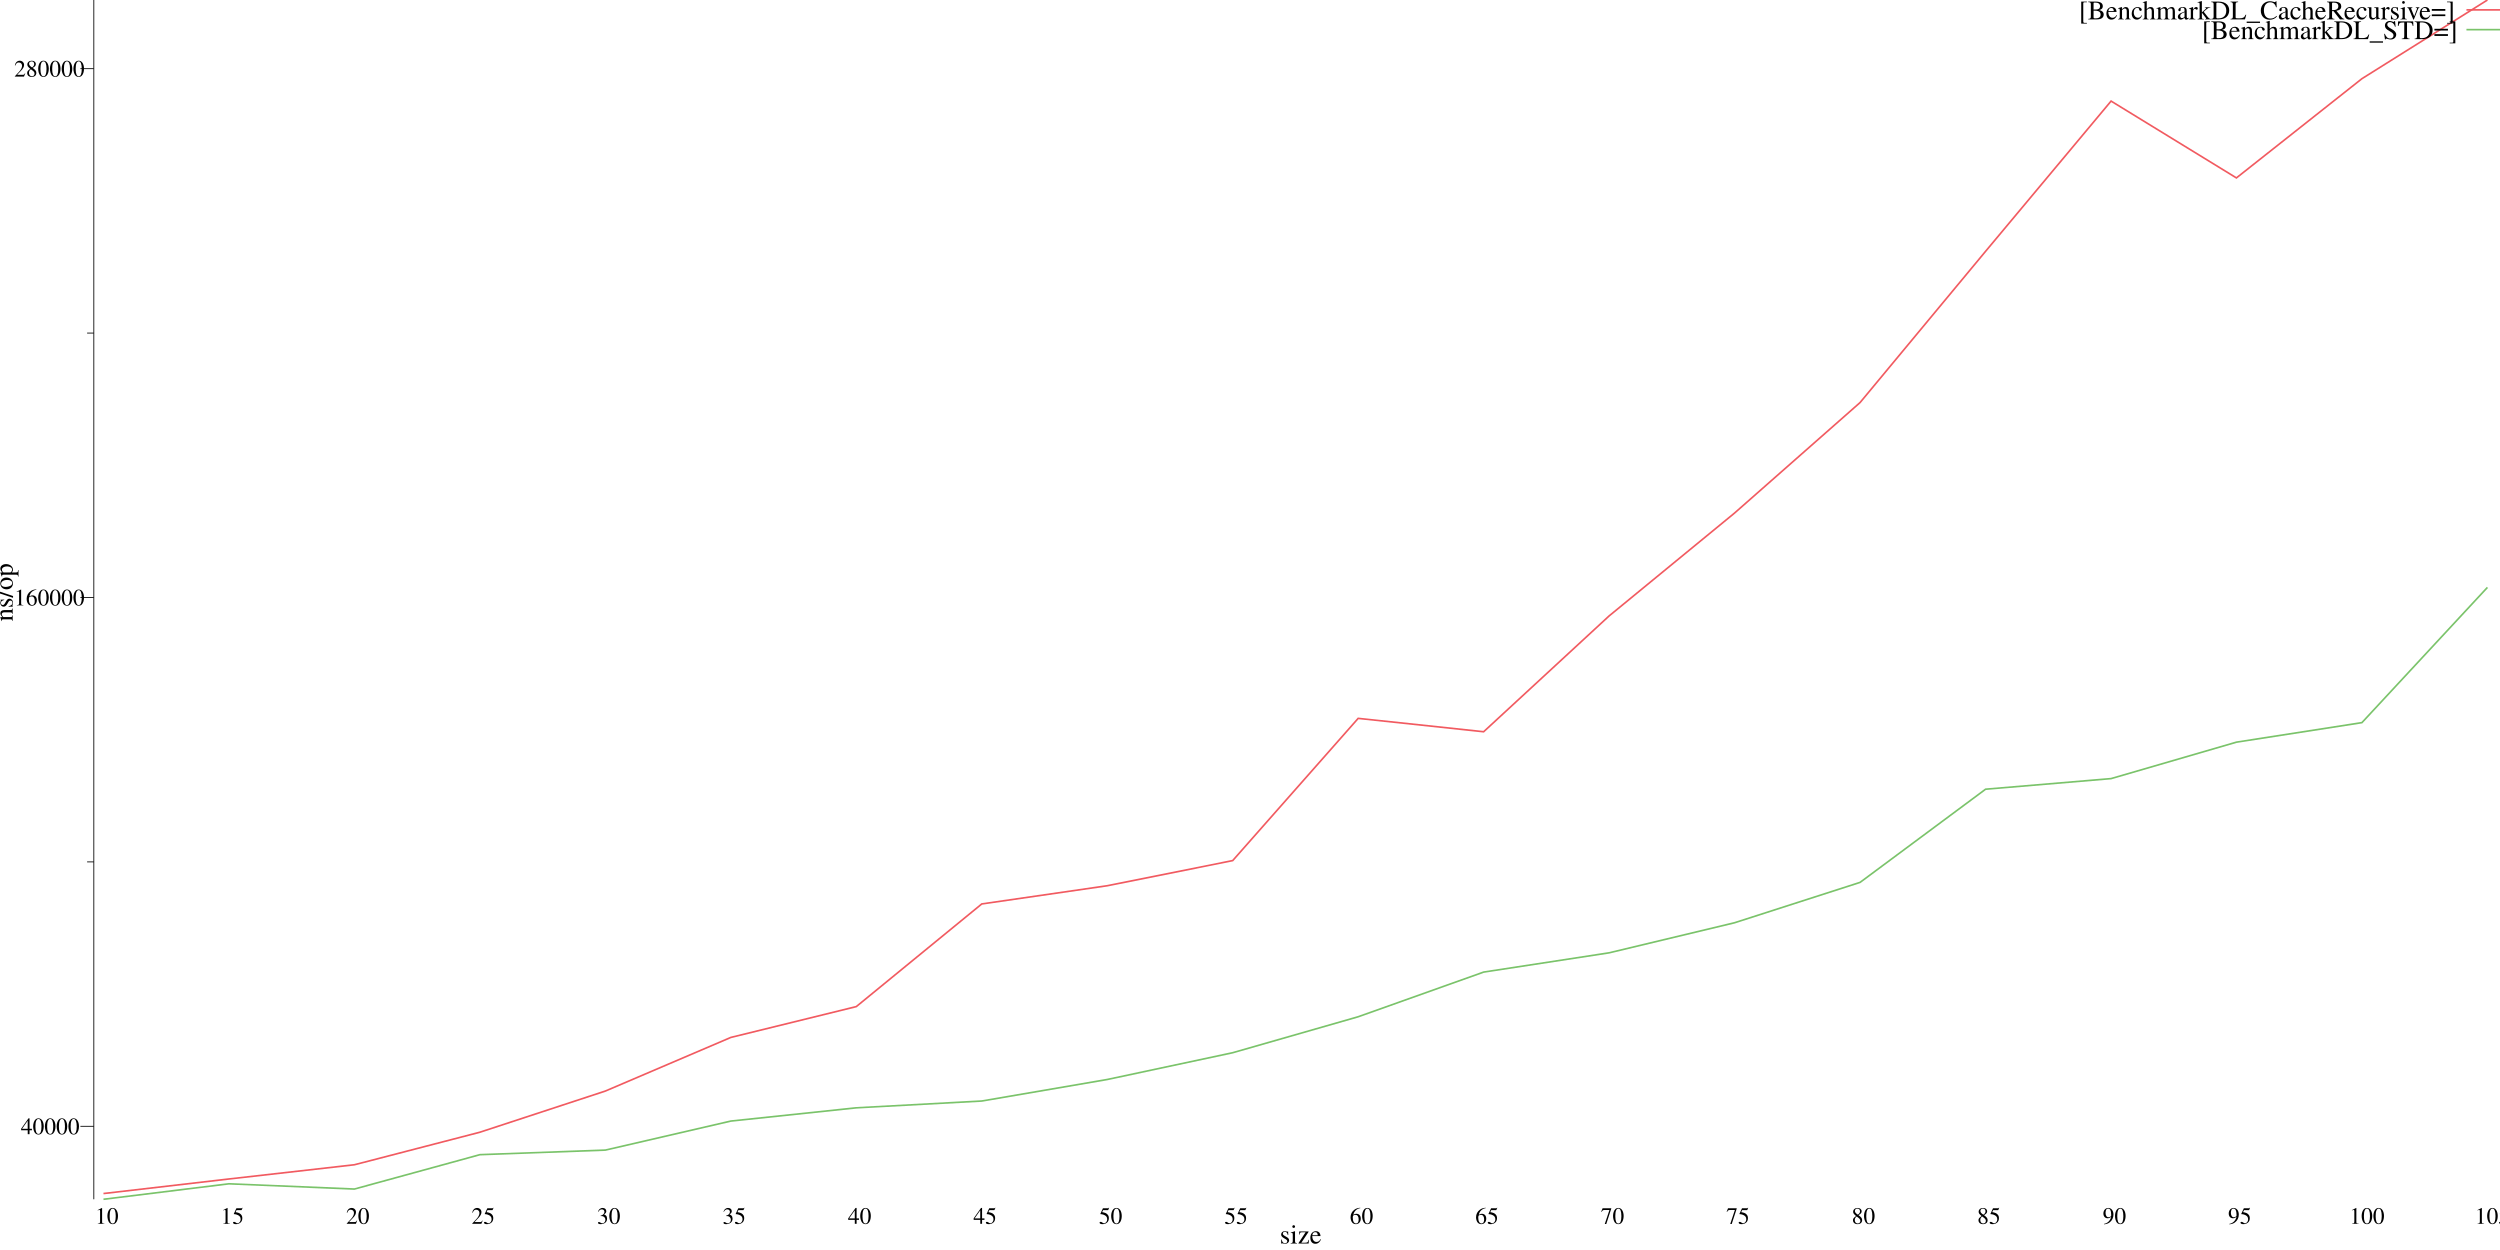
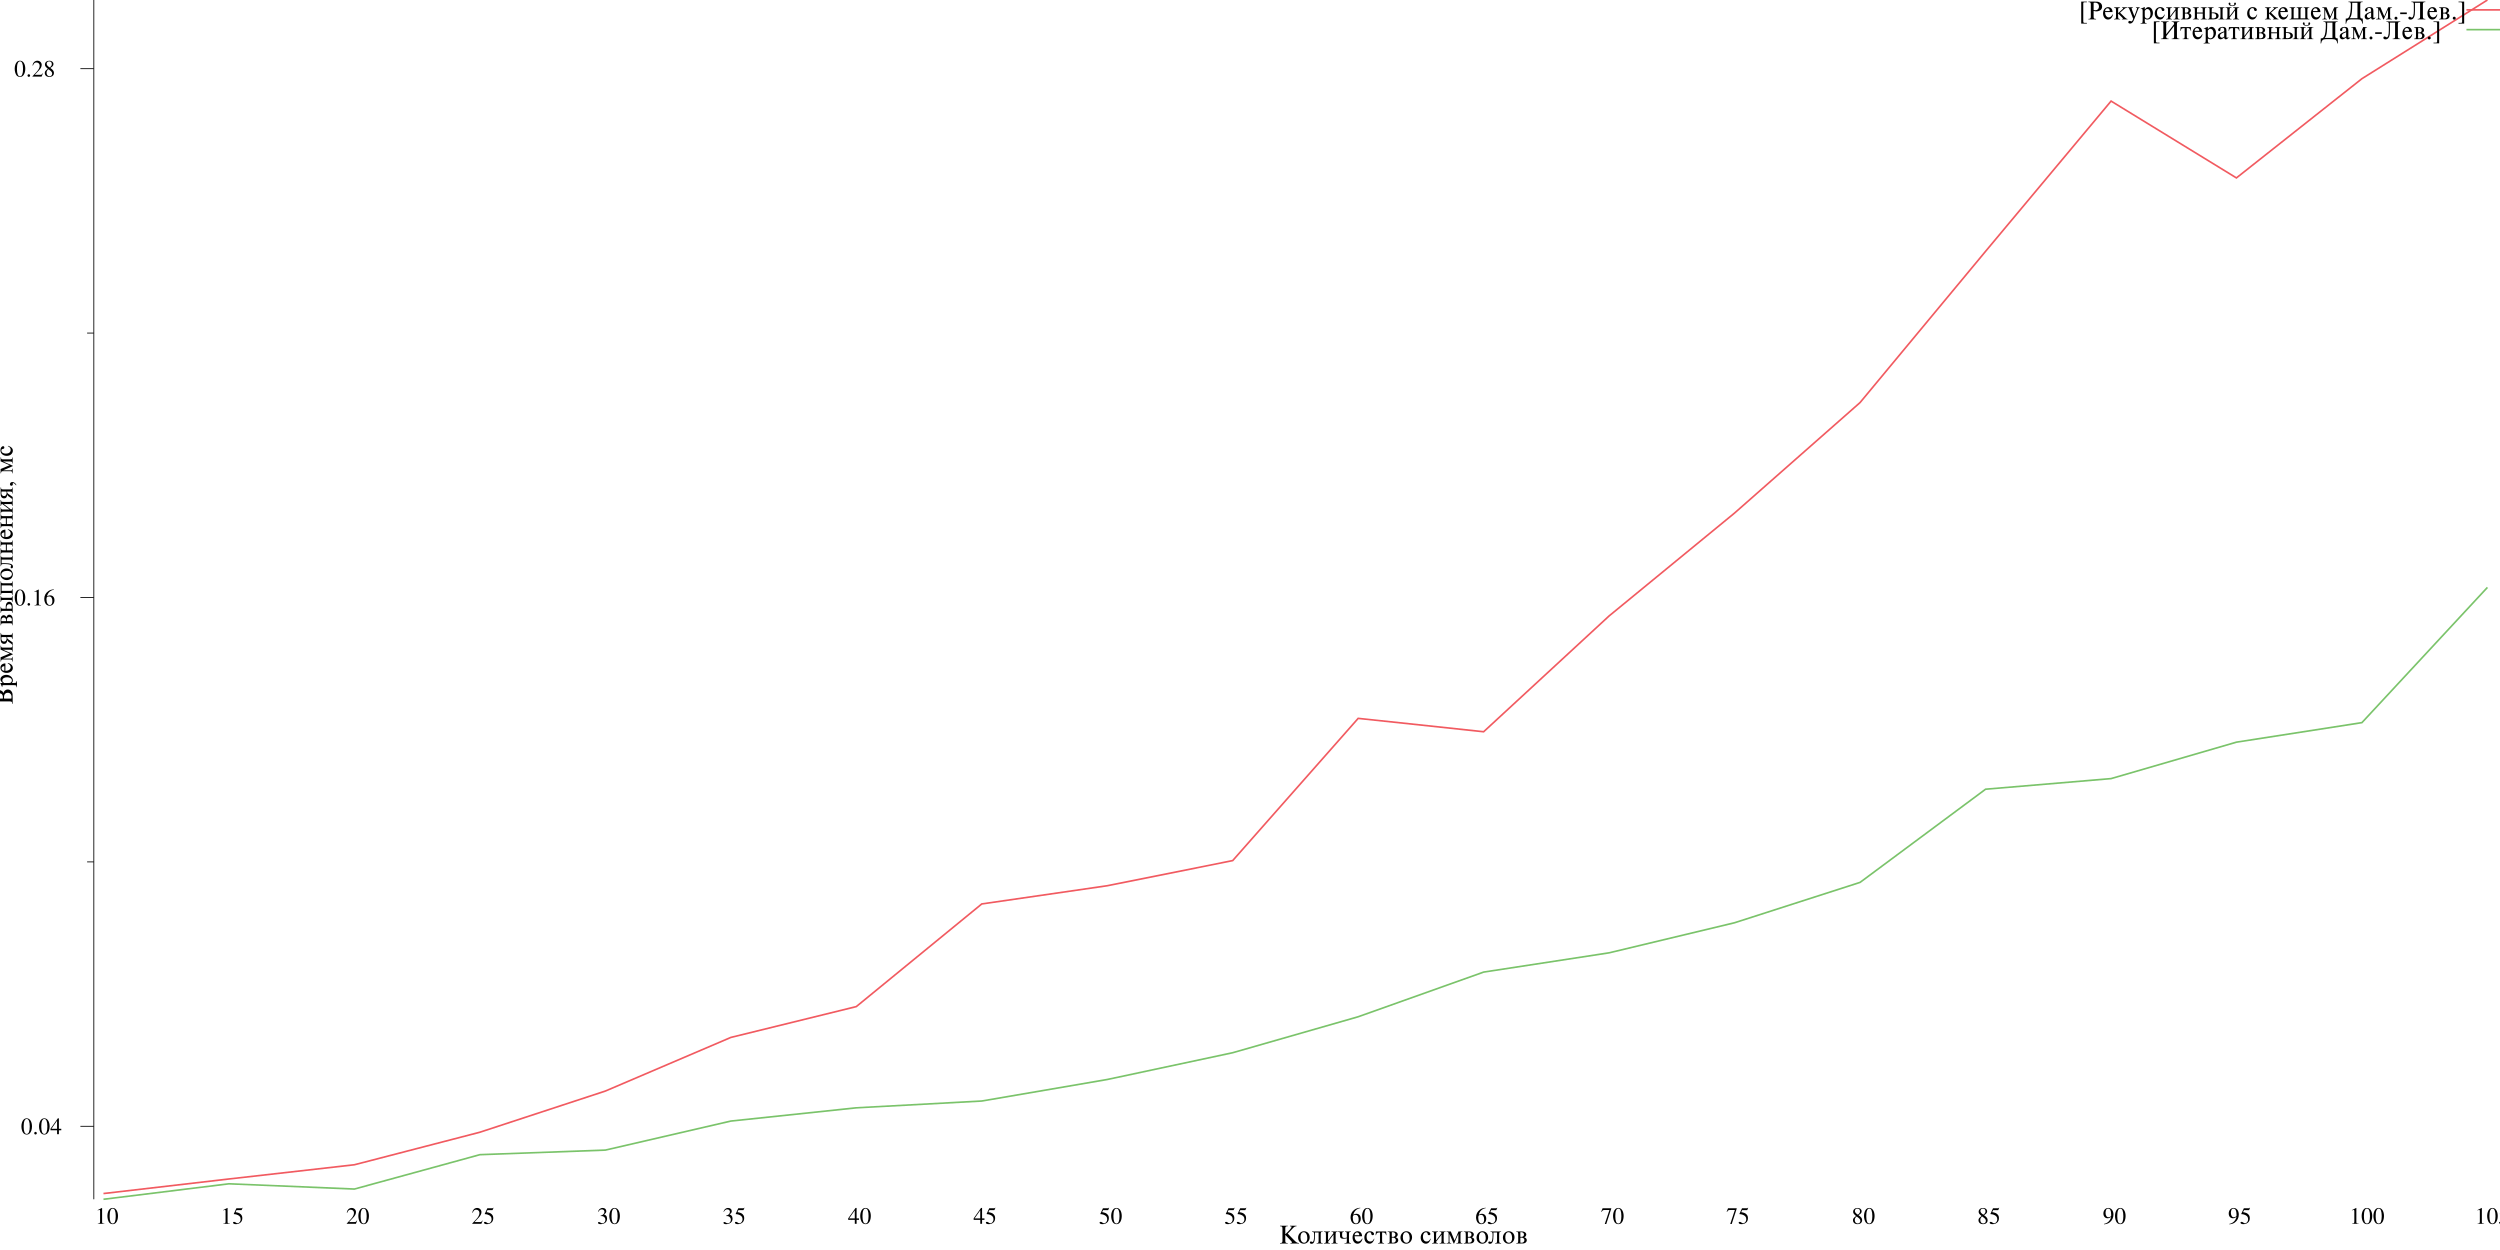
<svg xmlns="http://www.w3.org/2000/svg" width="1490pt" height="745pt" viewBox="0 0 1490 745">
  <g transform="scale(1, -1) translate(0, -745)">
    <path d="M0,0L1490,0L1490,745L0,745Z" style="fill:#FFFFFF" />
-     <text x="762.75" y="-3.861" transform="scale(1, -1)" style="font-family:Times;font-weight:normal;font-style:normal;font-size:16px">size</text>
+     <text x="762.75" y="-3.861" transform="scale(1, -1)" style="font-family:Times;font-weight:normal;font-style:normal;font-size:16px">Количество символов</text>
    <text x="56.666" y="-15.602" transform="scale(1, -1)" style="font-family:Times;font-weight:normal;font-style:normal;font-size:14px">10</text>
    <text x="131.45" y="-15.602" transform="scale(1, -1)" style="font-family:Times;font-weight:normal;font-style:normal;font-size:14px">15</text>
    <text x="206.23" y="-15.602" transform="scale(1, -1)" style="font-family:Times;font-weight:normal;font-style:normal;font-size:14px">20</text>
    <text x="281.01" y="-15.602" transform="scale(1, -1)" style="font-family:Times;font-weight:normal;font-style:normal;font-size:14px">25</text>
    <text x="355.79" y="-15.602" transform="scale(1, -1)" style="font-family:Times;font-weight:normal;font-style:normal;font-size:14px">30</text>
    <text x="430.57" y="-15.602" transform="scale(1, -1)" style="font-family:Times;font-weight:normal;font-style:normal;font-size:14px">35</text>
    <text x="505.35" y="-15.602" transform="scale(1, -1)" style="font-family:Times;font-weight:normal;font-style:normal;font-size:14px">40</text>
    <text x="580.13" y="-15.602" transform="scale(1, -1)" style="font-family:Times;font-weight:normal;font-style:normal;font-size:14px">45</text>
    <text x="654.91" y="-15.602" transform="scale(1, -1)" style="font-family:Times;font-weight:normal;font-style:normal;font-size:14px">50</text>
    <text x="729.69" y="-15.602" transform="scale(1, -1)" style="font-family:Times;font-weight:normal;font-style:normal;font-size:14px">55</text>
    <text x="804.47" y="-15.602" transform="scale(1, -1)" style="font-family:Times;font-weight:normal;font-style:normal;font-size:14px">60</text>
    <text x="879.25" y="-15.602" transform="scale(1, -1)" style="font-family:Times;font-weight:normal;font-style:normal;font-size:14px">65</text>
    <text x="954.03" y="-15.602" transform="scale(1, -1)" style="font-family:Times;font-weight:normal;font-style:normal;font-size:14px">70</text>
    <text x="1028.8" y="-15.602" transform="scale(1, -1)" style="font-family:Times;font-weight:normal;font-style:normal;font-size:14px">75</text>
    <text x="1103.6" y="-15.602" transform="scale(1, -1)" style="font-family:Times;font-weight:normal;font-style:normal;font-size:14px">80</text>
    <text x="1178.4" y="-15.602" transform="scale(1, -1)" style="font-family:Times;font-weight:normal;font-style:normal;font-size:14px">85</text>
    <text x="1253.2" y="-15.602" transform="scale(1, -1)" style="font-family:Times;font-weight:normal;font-style:normal;font-size:14px">90</text>
    <text x="1327.9" y="-15.602" transform="scale(1, -1)" style="font-family:Times;font-weight:normal;font-style:normal;font-size:14px">95</text>
    <text x="1400.2" y="-15.602" transform="scale(1, -1)" style="font-family:Times;font-weight:normal;font-style:normal;font-size:14px">100</text>
    <text x="1475" y="-15.602" transform="scale(1, -1)" style="font-family:Times;font-weight:normal;font-style:normal;font-size:14px">105</text>
    <g transform="rotate(90)">
-       <text x="374.61" y="7.555" transform="scale(1, -1)" style="font-family:Times;font-weight:normal;font-style:normal;font-size:16px">ns/op</text>
+       <text x="324.61" y="7.555" transform="scale(1, -1)" style="font-family:Times;font-weight:normal;font-style:normal;font-size:16px">Время выполнения, мс</text>
    </g>
-     <text x="12.416" y="-69.005" transform="scale(1, -1)" style="font-family:Times;font-weight:normal;font-style:normal;font-size:14px">40000</text>
-     <text x="8.416" y="-384.18" transform="scale(1, -1)" style="font-family:Times;font-weight:normal;font-style:normal;font-size:14px">160000</text>
-     <text x="8.416" y="-699.35" transform="scale(1, -1)" style="font-family:Times;font-weight:normal;font-style:normal;font-size:14px">280000</text>
+     <text x="12.416" y="-69.005" transform="scale(1, -1)" style="font-family:Times;font-weight:normal;font-style:normal;font-size:14px">0.04</text>
+     <text x="8.416" y="-384.18" transform="scale(1, -1)" style="font-family:Times;font-weight:normal;font-style:normal;font-size:14px">0.16</text>
+     <text x="8.416" y="-699.35" transform="scale(1, -1)" style="font-family:Times;font-weight:normal;font-style:normal;font-size:14px">0.28</text>
    <path d="M47.916,73.727L55.916,73.727" style="fill:none;stroke:#000000;stroke-width:0.5" />
    <path d="M47.916,388.9L55.916,388.9" style="fill:none;stroke:#000000;stroke-width:0.5" />
    <path d="M47.916,704.07L55.916,704.07" style="fill:none;stroke:#000000;stroke-width:0.5" />
    <path d="M51.916,231.31L55.916,231.31" style="fill:none;stroke:#000000;stroke-width:0.5" />
    <path d="M51.916,546.49L55.916,546.49" style="fill:none;stroke:#000000;stroke-width:0.5" />
    <path d="M55.916,30.23L55.916,745" style="fill:none;stroke:#000000;stroke-width:0.5" />
    <path d="M61.666,33.65L136.45,42.331L211.23,50.806L286.01,70.197L360.79,94.733L435.57,126.69L510.35,145.07L585.13,206.25L659.91,217.1L734.69,232.09L809.47,316.85L884.25,308.88L959.03,377.91L1033.8,439.23L1108.6,505.08L1183.4,595.21L1258.2,684.75L1332.9,638.96L1407.7,698.1L1482.5,745" style="fill:none;stroke:#F15A60" />
    <path d="M61.666,30.23L136.45,39.455L211.23,36.329L286.01,56.815L360.79,59.542L435.57,76.847L510.35,84.742L585.13,88.792L659.91,101.62L734.69,117.58L809.47,139.01L884.25,165.64L959.03,177.12L1033.8,195.04L1108.6,219.1L1183.4,274.63L1258.2,280.95L1332.9,302.67L1407.7,314.31L1482.5,394.91" style="fill:none;stroke:#7AC36A" />
    <path d="M1470,739.11L1490,739.11" style="fill:none;stroke:#F15A60" />
-     <text x="1239" y="-733.45" transform="scale(1, -1)" style="font-family:Times;font-weight:normal;font-style:normal;font-size:16px">[BenchmarkDL_CacheRecursive=]</text>
+     <text x="1239" y="-733.45" transform="scale(1, -1)" style="font-family:Times;font-weight:normal;font-style:normal;font-size:16px">[Рекурсивный с кешем Дам.-Лев.]</text>
    <path d="M1470,727.33L1490,727.33" style="fill:none;stroke:#7AC36A" />
-     <text x="1312.3" y="-721.67" transform="scale(1, -1)" style="font-family:Times;font-weight:normal;font-style:normal;font-size:16px">[BenchmarkDL_STD=]</text>
+     <text x="1282.3" y="-721.67" transform="scale(1, -1)" style="font-family:Times;font-weight:normal;font-style:normal;font-size:16px">[Итеративный Дам.-Лев.]</text>
  </g>
</svg>
